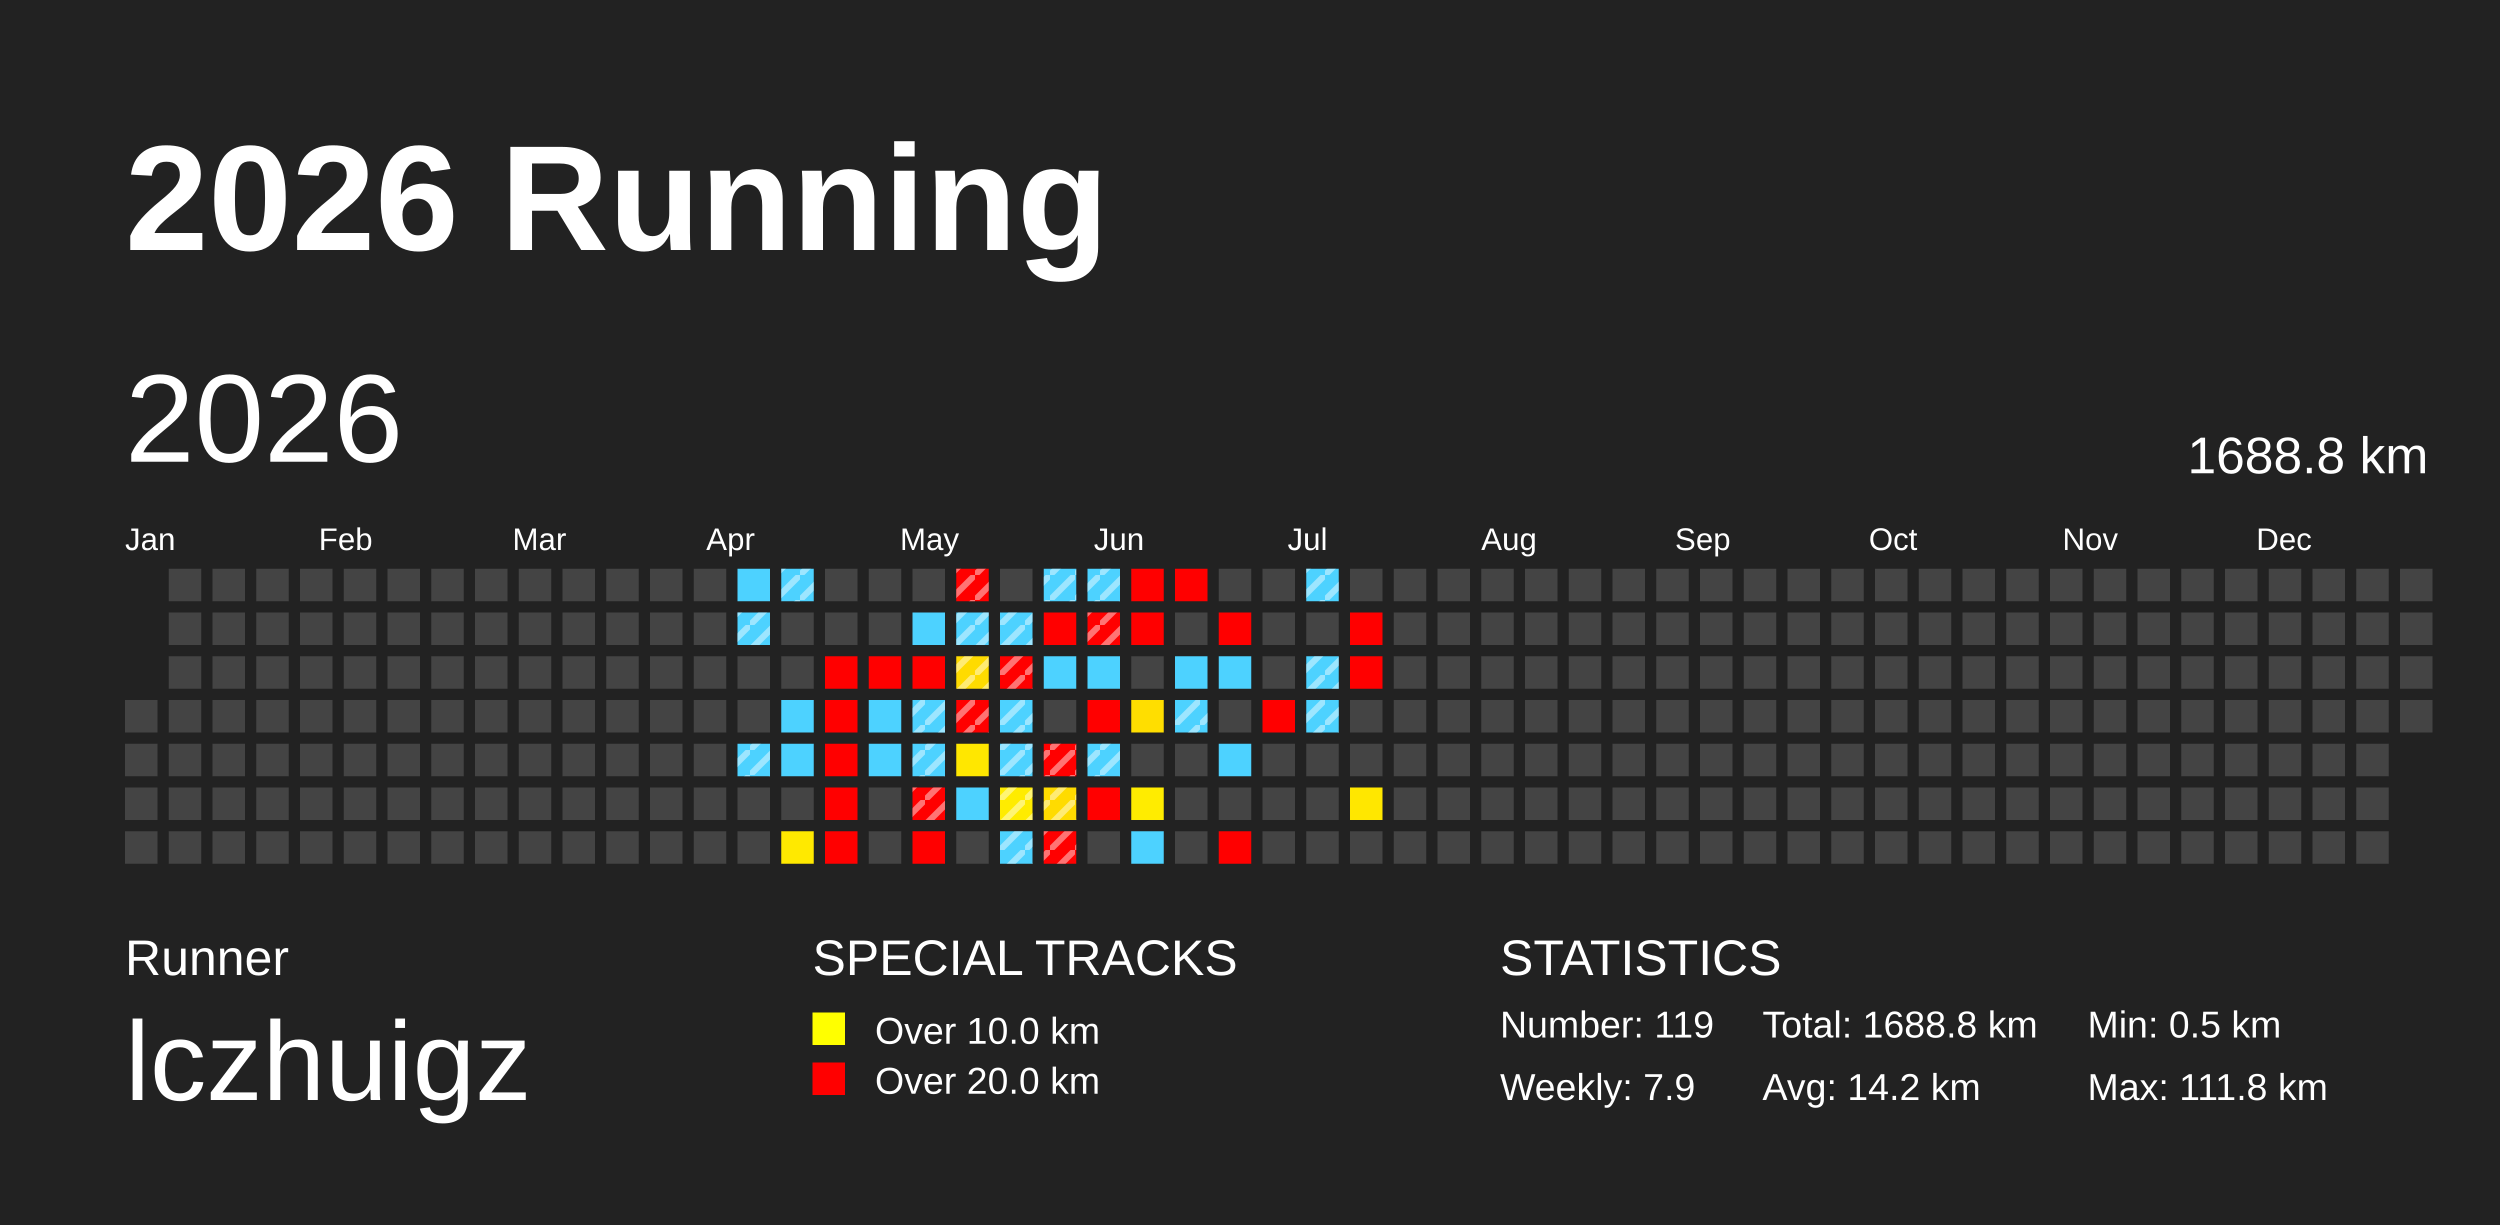
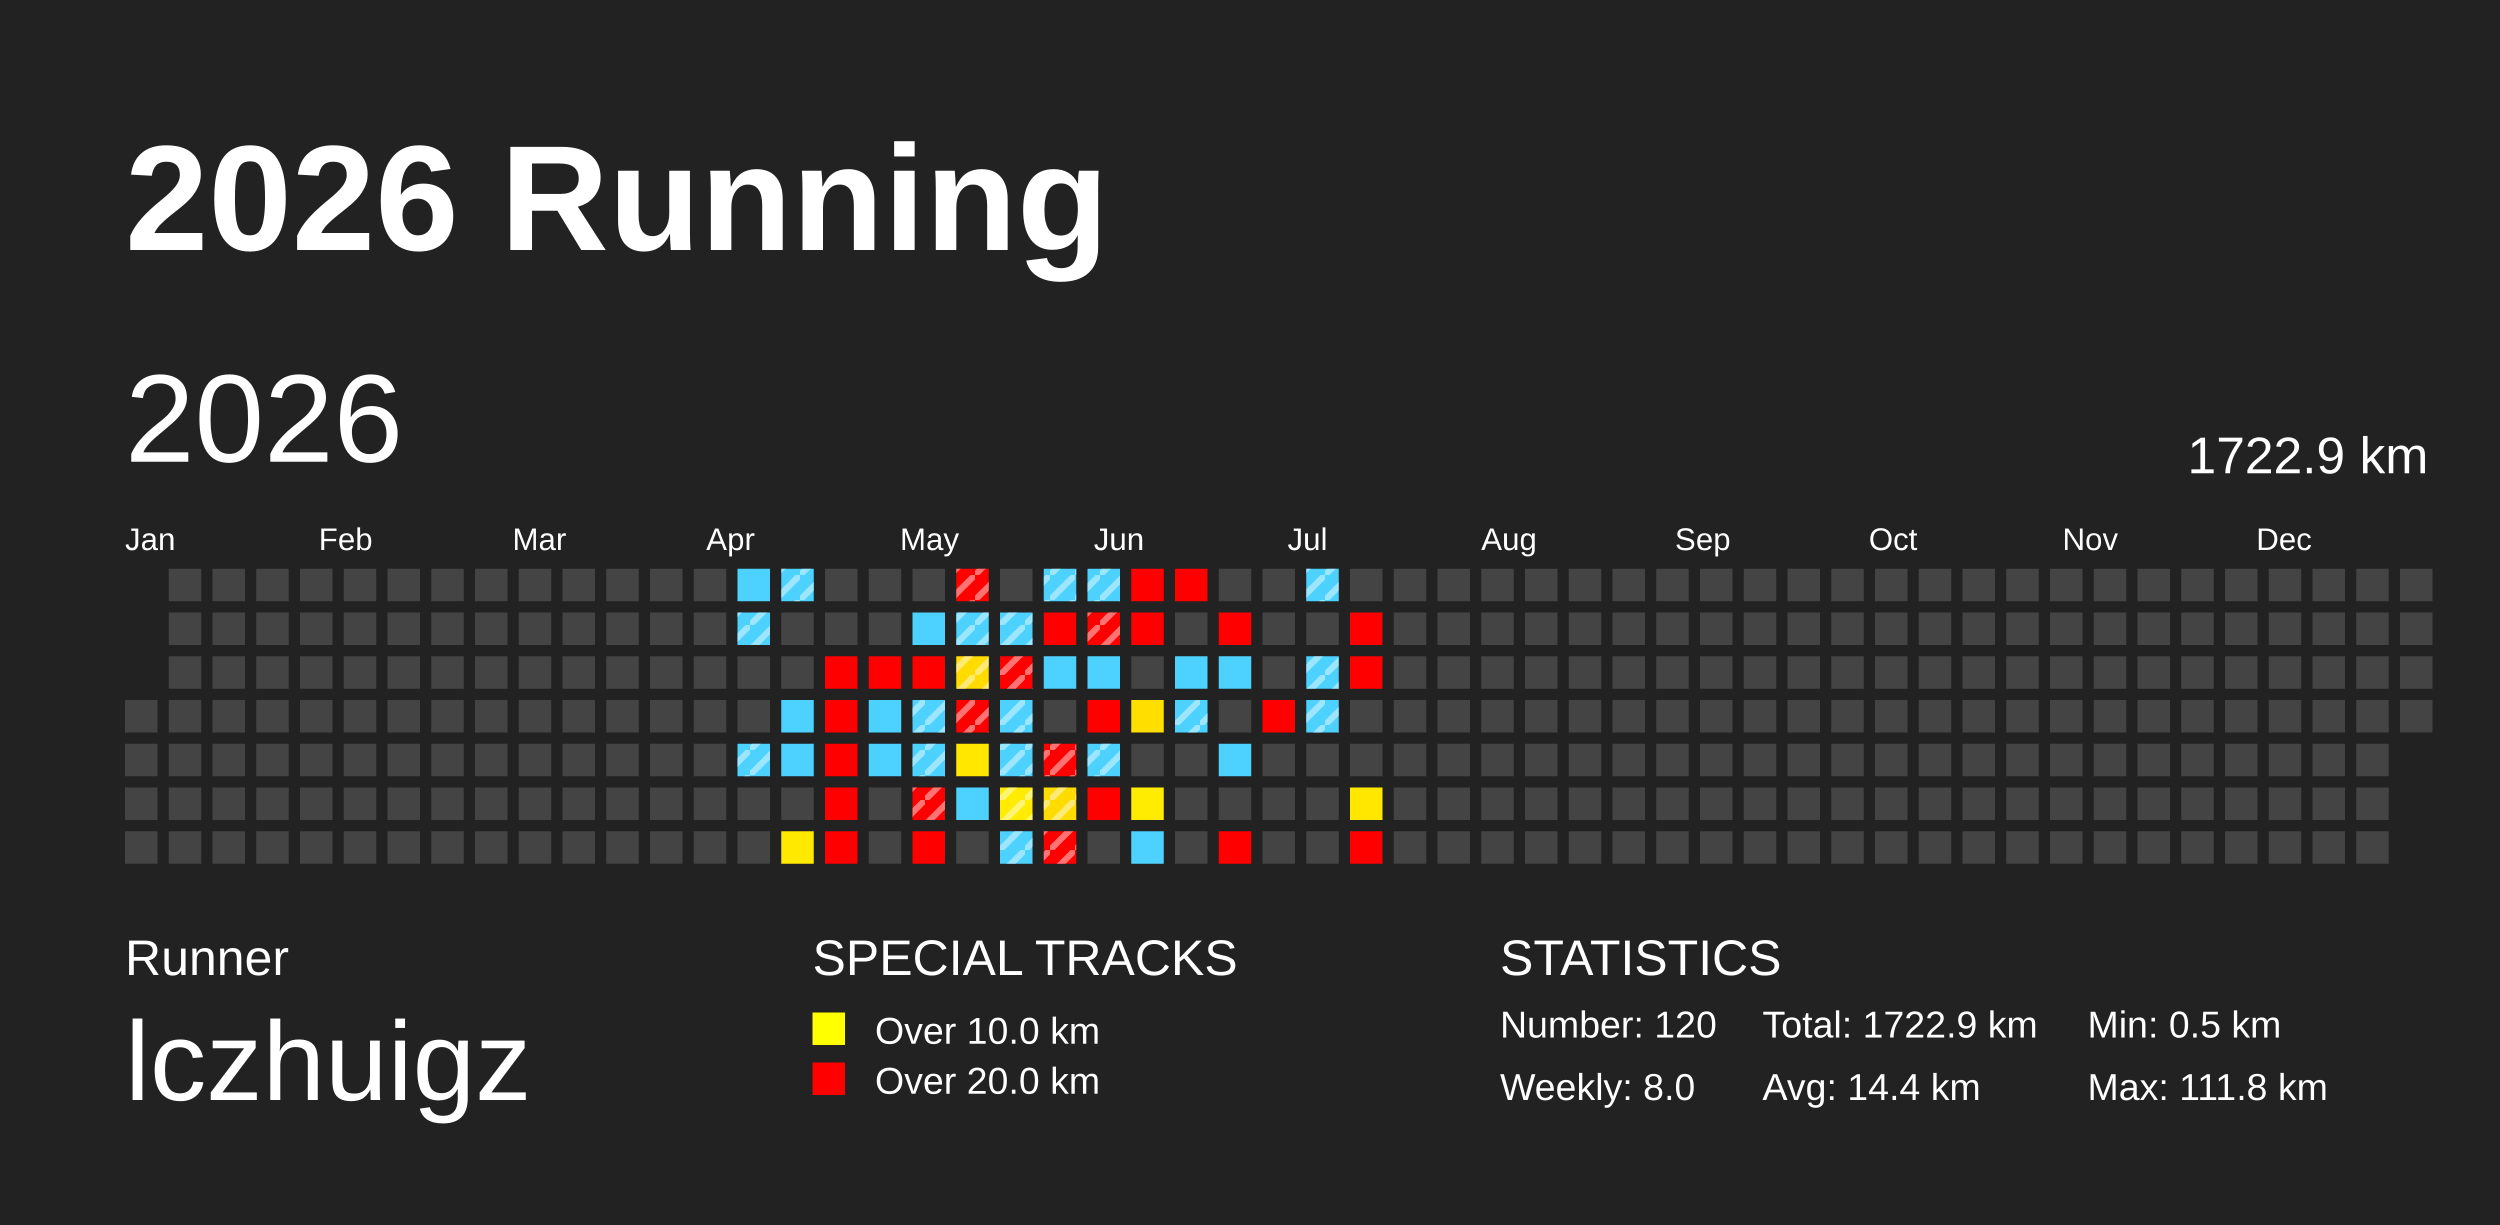
<svg xmlns="http://www.w3.org/2000/svg" baseProfile="full" height="98mm" version="1.1" viewBox="0,0,200,98" width="200mm">
  <defs>
    <pattern height="2" id="indoor-stripe" patternUnits="userSpaceOnUse" width="2">
      <line stroke="white" stroke-opacity="0.45" stroke-width="0.5" x1="0" x2="2" y1="2" y2="0" />
    </pattern>
  </defs>
  <rect fill="#222222" height="98" width="200" x="0" y="0" />
  <text fill="#FFFFFF" style="font-size:12px; font-family:Arial; font-weight:bold;" x="10" y="20">2026 Running</text>
  <text fill="#FFFFFF" style="font-size:4px; font-family:Arial" x="10" y="78">Runner</text>
  <text fill="#FFFFFF" style="font-size:9px; font-family:Arial" x="10" y="88">lczhuigz</text>
  <text fill="#FFFFFF" style="font-size:4px; font-family:Arial" x="65" y="78">SPECIAL TRACKS</text>
  <rect fill="yellow" height="2.6" width="2.6" x="65" y="81" />
  <text fill="#FFFFFF" style="font-size:3px; font-family:Arial" x="70" y="83.5">Over 10.0 km</text>
  <rect fill="red" height="2.6" width="2.6" x="65" y="85" />
  <text fill="#FFFFFF" style="font-size:3px; font-family:Arial" x="70" y="87.5">Over 20.0 km</text>
  <text fill="#FFFFFF" style="font-size:4px; font-family:Arial" x="120" y="78">STATISTICS</text>
-   <text fill="#FFFFFF" style="font-size:3px; font-family:Arial" x="120" y="83">Number: 119</text>
-   <text fill="#FFFFFF" style="font-size:3px; font-family:Arial" x="120" y="88">Weekly: 7.9</text>
-   <text fill="#FFFFFF" style="font-size:3px; font-family:Arial" x="141" y="83">Total: 1688.8 km</text>
-   <text fill="#FFFFFF" style="font-size:3px; font-family:Arial" x="141" y="88">Avg: 14.2 km</text>
+   <text fill="#FFFFFF" style="font-size:3px; font-family:Arial" x="120" y="83">Number: 120</text>
+   <text fill="#FFFFFF" style="font-size:3px; font-family:Arial" x="120" y="88">Weekly: 8.0</text>
+   <text fill="#FFFFFF" style="font-size:3px; font-family:Arial" x="141" y="83">Total: 1722.9 km</text>
+   <text fill="#FFFFFF" style="font-size:3px; font-family:Arial" x="141" y="88">Avg: 14.4 km</text>
  <text fill="#FFFFFF" style="font-size:3px; font-family:Arial" x="167" y="83">Min: 0.5 km</text>
  <text fill="#FFFFFF" style="font-size:3px; font-family:Arial" x="167" y="88">Max: 111.8 km</text>
  <text dominant-baseline="hanging" fill="#FFFFFF" style="font-size:10.0px; font-family:Arial;" x="10" y="30">2026</text>
-   <text dominant-baseline="hanging" fill="#FFFFFF" style="font-size:4.125px; font-family:Arial;" x="175" y="35">1688.8 km</text>
+   <text dominant-baseline="hanging" fill="#FFFFFF" style="font-size:4.125px; font-family:Arial;" x="175" y="35">1722.9 km</text>
  <text fill="#FFFFFF" style="font-size:2.5px; font-family:Arial" x="10.0" y="44">Jan</text>
  <text fill="#FFFFFF" style="font-size:2.5px; font-family:Arial" x="25.5" y="44">Feb</text>
  <text fill="#FFFFFF" style="font-size:2.5px; font-family:Arial" x="41.0" y="44">Mar</text>
  <text fill="#FFFFFF" style="font-size:2.5px; font-family:Arial" x="56.5" y="44">Apr</text>
  <text fill="#FFFFFF" style="font-size:2.5px; font-family:Arial" x="72.0" y="44">May</text>
  <text fill="#FFFFFF" style="font-size:2.5px; font-family:Arial" x="87.5" y="44">Jun</text>
  <text fill="#FFFFFF" style="font-size:2.5px; font-family:Arial" x="103.0" y="44">Jul</text>
  <text fill="#FFFFFF" style="font-size:2.5px; font-family:Arial" x="118.5" y="44">Aug</text>
  <text fill="#FFFFFF" style="font-size:2.5px; font-family:Arial" x="134.0" y="44">Sep</text>
  <text fill="#FFFFFF" style="font-size:2.5px; font-family:Arial" x="149.5" y="44">Oct</text>
  <text fill="#FFFFFF" style="font-size:2.5px; font-family:Arial" x="165.0" y="44">Nov</text>
  <text fill="#FFFFFF" style="font-size:2.5px; font-family:Arial" x="180.5" y="44">Dec</text>
  <rect fill="#444444" height="2.6" width="2.6" x="10.0" y="56.0" />
  <rect fill="#444444" height="2.6" width="2.6" x="10.0" y="59.5" />
  <rect fill="#444444" height="2.6" width="2.6" x="10.0" y="63.0" />
  <rect fill="#444444" height="2.6" width="2.6" x="10.0" y="66.5" />
  <rect fill="#444444" height="2.6" width="2.6" x="13.5" y="45.5" />
  <rect fill="#444444" height="2.6" width="2.6" x="13.5" y="49.0" />
  <rect fill="#444444" height="2.6" width="2.6" x="13.5" y="52.5" />
  <rect fill="#444444" height="2.6" width="2.6" x="13.5" y="56.0" />
  <rect fill="#444444" height="2.6" width="2.6" x="13.5" y="59.5" />
  <rect fill="#444444" height="2.6" width="2.6" x="13.5" y="63.0" />
  <rect fill="#444444" height="2.6" width="2.6" x="13.5" y="66.5" />
  <rect fill="#444444" height="2.6" width="2.6" x="17.0" y="45.5" />
  <rect fill="#444444" height="2.6" width="2.6" x="17.0" y="49.0" />
  <rect fill="#444444" height="2.6" width="2.6" x="17.0" y="52.5" />
  <rect fill="#444444" height="2.6" width="2.6" x="17.0" y="56.0" />
  <rect fill="#444444" height="2.6" width="2.6" x="17.0" y="59.5" />
  <rect fill="#444444" height="2.6" width="2.6" x="17.0" y="63.0" />
  <rect fill="#444444" height="2.6" width="2.6" x="17.0" y="66.5" />
  <rect fill="#444444" height="2.6" width="2.6" x="20.5" y="45.5" />
  <rect fill="#444444" height="2.6" width="2.6" x="20.5" y="49.0" />
  <rect fill="#444444" height="2.6" width="2.6" x="20.5" y="52.5" />
  <rect fill="#444444" height="2.6" width="2.6" x="20.5" y="56.0" />
  <rect fill="#444444" height="2.6" width="2.6" x="20.5" y="59.5" />
  <rect fill="#444444" height="2.6" width="2.6" x="20.5" y="63.0" />
  <rect fill="#444444" height="2.6" width="2.6" x="20.5" y="66.5" />
  <rect fill="#444444" height="2.6" width="2.6" x="24.0" y="45.5" />
  <rect fill="#444444" height="2.6" width="2.6" x="24.0" y="49.0" />
  <rect fill="#444444" height="2.6" width="2.6" x="24.0" y="52.5" />
  <rect fill="#444444" height="2.6" width="2.6" x="24.0" y="56.0" />
  <rect fill="#444444" height="2.6" width="2.6" x="24.0" y="59.5" />
  <rect fill="#444444" height="2.6" width="2.6" x="24.0" y="63.0" />
  <rect fill="#444444" height="2.6" width="2.6" x="24.0" y="66.5" />
  <rect fill="#444444" height="2.6" width="2.6" x="27.5" y="45.5" />
  <rect fill="#444444" height="2.6" width="2.6" x="27.5" y="49.0" />
  <rect fill="#444444" height="2.6" width="2.6" x="27.5" y="52.5" />
  <rect fill="#444444" height="2.6" width="2.6" x="27.5" y="56.0" />
  <rect fill="#444444" height="2.6" width="2.6" x="27.5" y="59.5" />
  <rect fill="#444444" height="2.6" width="2.6" x="27.5" y="63.0" />
  <rect fill="#444444" height="2.6" width="2.6" x="27.5" y="66.5" />
  <rect fill="#444444" height="2.6" width="2.6" x="31.0" y="45.5" />
  <rect fill="#444444" height="2.6" width="2.6" x="31.0" y="49.0" />
  <rect fill="#444444" height="2.6" width="2.6" x="31.0" y="52.5" />
  <rect fill="#444444" height="2.6" width="2.6" x="31.0" y="56.0" />
  <rect fill="#444444" height="2.6" width="2.6" x="31.0" y="59.5" />
  <rect fill="#444444" height="2.6" width="2.6" x="31.0" y="63.0" />
  <rect fill="#444444" height="2.6" width="2.6" x="31.0" y="66.5" />
  <rect fill="#444444" height="2.6" width="2.6" x="34.5" y="45.5" />
  <rect fill="#444444" height="2.6" width="2.6" x="34.5" y="49.0" />
  <rect fill="#444444" height="2.6" width="2.6" x="34.5" y="52.5" />
  <rect fill="#444444" height="2.6" width="2.6" x="34.5" y="56.0" />
  <rect fill="#444444" height="2.6" width="2.6" x="34.5" y="59.5" />
  <rect fill="#444444" height="2.6" width="2.6" x="34.5" y="63.0" />
  <rect fill="#444444" height="2.6" width="2.6" x="34.5" y="66.5" />
  <rect fill="#444444" height="2.6" width="2.6" x="38.0" y="45.5" />
  <rect fill="#444444" height="2.6" width="2.6" x="38.0" y="49.0" />
  <rect fill="#444444" height="2.6" width="2.6" x="38.0" y="52.5" />
  <rect fill="#444444" height="2.6" width="2.6" x="38.0" y="56.0" />
  <rect fill="#444444" height="2.6" width="2.6" x="38.0" y="59.5" />
  <rect fill="#444444" height="2.6" width="2.6" x="38.0" y="63.0" />
  <rect fill="#444444" height="2.6" width="2.6" x="38.0" y="66.5" />
  <rect fill="#444444" height="2.6" width="2.6" x="41.5" y="45.5" />
  <rect fill="#444444" height="2.6" width="2.6" x="41.5" y="49.0" />
  <rect fill="#444444" height="2.6" width="2.6" x="41.5" y="52.5" />
  <rect fill="#444444" height="2.6" width="2.6" x="41.5" y="56.0" />
  <rect fill="#444444" height="2.6" width="2.6" x="41.5" y="59.5" />
  <rect fill="#444444" height="2.6" width="2.6" x="41.5" y="63.0" />
  <rect fill="#444444" height="2.6" width="2.6" x="41.5" y="66.5" />
  <rect fill="#444444" height="2.6" width="2.6" x="45.0" y="45.5" />
  <rect fill="#444444" height="2.6" width="2.6" x="45.0" y="49.0" />
  <rect fill="#444444" height="2.6" width="2.6" x="45.0" y="52.5" />
  <rect fill="#444444" height="2.6" width="2.6" x="45.0" y="56.0" />
  <rect fill="#444444" height="2.6" width="2.6" x="45.0" y="59.5" />
  <rect fill="#444444" height="2.6" width="2.6" x="45.0" y="63.0" />
  <rect fill="#444444" height="2.6" width="2.6" x="45.0" y="66.5" />
  <rect fill="#444444" height="2.6" width="2.6" x="48.5" y="45.5" />
  <rect fill="#444444" height="2.6" width="2.6" x="48.5" y="49.0" />
  <rect fill="#444444" height="2.6" width="2.6" x="48.5" y="52.5" />
  <rect fill="#444444" height="2.6" width="2.6" x="48.5" y="56.0" />
  <rect fill="#444444" height="2.6" width="2.6" x="48.5" y="59.5" />
  <rect fill="#444444" height="2.6" width="2.6" x="48.5" y="63.0" />
  <rect fill="#444444" height="2.6" width="2.6" x="48.5" y="66.5" />
  <rect fill="#444444" height="2.6" width="2.6" x="52.0" y="45.5" />
  <rect fill="#444444" height="2.6" width="2.6" x="52.0" y="49.0" />
  <rect fill="#444444" height="2.6" width="2.6" x="52.0" y="52.5" />
  <rect fill="#444444" height="2.6" width="2.6" x="52.0" y="56.0" />
  <rect fill="#444444" height="2.6" width="2.6" x="52.0" y="59.5" />
  <rect fill="#444444" height="2.6" width="2.6" x="52.0" y="63.0" />
  <rect fill="#444444" height="2.6" width="2.6" x="52.0" y="66.5" />
  <rect fill="#444444" height="2.6" width="2.6" x="55.5" y="45.5" />
  <rect fill="#444444" height="2.6" width="2.6" x="55.5" y="49.0" />
  <rect fill="#444444" height="2.6" width="2.6" x="55.5" y="52.5" />
  <rect fill="#444444" height="2.6" width="2.6" x="55.5" y="56.0" />
  <rect fill="#444444" height="2.6" width="2.6" x="55.5" y="59.5" />
  <rect fill="#444444" height="2.6" width="2.6" x="55.5" y="63.0" />
  <rect fill="#444444" height="2.6" width="2.6" x="55.5" y="66.5" />
  <rect fill="#4dd2ff" height="2.6" width="2.6" x="59.0" y="45.5" />
  <rect fill="#4dd2ff" height="2.6" width="2.6" x="59.0" y="49.0" />
  <rect fill="url(#indoor-stripe)" height="2.6" style="pointer-events: none;" width="2.6" x="59.0" y="49.0" />
  <rect fill="#444444" height="2.6" width="2.6" x="59.0" y="52.5" />
  <rect fill="#444444" height="2.6" width="2.6" x="59.0" y="56.0" />
  <rect fill="#4dd2ff" height="2.6" width="2.6" x="59.0" y="59.5" />
  <rect fill="url(#indoor-stripe)" height="2.6" style="pointer-events: none;" width="2.6" x="59.0" y="59.5" />
  <rect fill="#444444" height="2.6" width="2.6" x="59.0" y="63.0" />
  <rect fill="#444444" height="2.6" width="2.6" x="59.0" y="66.5" />
  <rect fill="#4dd2ff" height="2.6" width="2.6" x="62.5" y="45.5" />
  <rect fill="url(#indoor-stripe)" height="2.6" style="pointer-events: none;" width="2.6" x="62.5" y="45.5" />
  <rect fill="#444444" height="2.6" width="2.6" x="62.5" y="49.0" />
  <rect fill="#444444" height="2.6" width="2.6" x="62.5" y="52.5" />
  <rect fill="#4dd2ff" height="2.6" width="2.6" x="62.5" y="56.0" />
  <rect fill="#4dd2ff" height="2.6" width="2.6" x="62.5" y="59.5" />
  <rect fill="#444444" height="2.6" width="2.6" x="62.5" y="63.0" />
  <rect fill="#ffe900" height="2.6" width="2.6" x="62.5" y="66.5" />
  <rect fill="#444444" height="2.6" width="2.6" x="66.0" y="45.5" />
  <rect fill="#444444" height="2.6" width="2.6" x="66.0" y="49.0" />
  <rect fill="red" height="2.6" width="2.6" x="66.0" y="52.5" />
  <rect fill="red" height="2.6" width="2.6" x="66.0" y="56.0" />
  <rect fill="red" height="2.6" width="2.6" x="66.0" y="59.5" />
  <rect fill="red" height="2.6" width="2.6" x="66.0" y="63.0" />
  <rect fill="red" height="2.6" width="2.6" x="66.0" y="66.5" />
  <rect fill="#444444" height="2.6" width="2.6" x="69.5" y="45.5" />
  <rect fill="#444444" height="2.6" width="2.6" x="69.5" y="49.0" />
  <rect fill="red" height="2.6" width="2.6" x="69.5" y="52.5" />
  <rect fill="#4dd2ff" height="2.6" width="2.6" x="69.5" y="56.0" />
  <rect fill="#4dd2ff" height="2.6" width="2.6" x="69.5" y="59.5" />
  <rect fill="#444444" height="2.6" width="2.6" x="69.5" y="63.0" />
  <rect fill="#444444" height="2.6" width="2.6" x="69.5" y="66.5" />
  <rect fill="#444444" height="2.6" width="2.6" x="73.0" y="45.5" />
  <rect fill="#4dd2ff" height="2.6" width="2.6" x="73.0" y="49.0" />
  <rect fill="red" height="2.6" width="2.6" x="73.0" y="52.5" />
  <rect fill="#4dd2ff" height="2.6" width="2.6" x="73.0" y="56.0" />
  <rect fill="url(#indoor-stripe)" height="2.6" style="pointer-events: none;" width="2.6" x="73.0" y="56.0" />
  <rect fill="#4dd2ff" height="2.6" width="2.6" x="73.0" y="59.5" />
  <rect fill="url(#indoor-stripe)" height="2.6" style="pointer-events: none;" width="2.6" x="73.0" y="59.5" />
  <rect fill="red" height="2.6" width="2.6" x="73.0" y="63.0" />
  <rect fill="url(#indoor-stripe)" height="2.6" style="pointer-events: none;" width="2.6" x="73.0" y="63.0" />
  <rect fill="red" height="2.6" width="2.6" x="73.0" y="66.5" />
  <rect fill="red" height="2.6" width="2.6" x="76.5" y="45.5" />
  <rect fill="url(#indoor-stripe)" height="2.6" style="pointer-events: none;" width="2.6" x="76.5" y="45.5" />
  <rect fill="#4dd2ff" height="2.6" width="2.6" x="76.5" y="49.0" />
  <rect fill="url(#indoor-stripe)" height="2.6" style="pointer-events: none;" width="2.6" x="76.5" y="49.0" />
  <rect fill="#ffdb00" height="2.6" width="2.6" x="76.5" y="52.5" />
  <rect fill="url(#indoor-stripe)" height="2.6" style="pointer-events: none;" width="2.6" x="76.5" y="52.5" />
  <rect fill="red" height="2.6" width="2.6" x="76.5" y="56.0" />
  <rect fill="url(#indoor-stripe)" height="2.6" style="pointer-events: none;" width="2.6" x="76.5" y="56.0" />
  <rect fill="#ffe700" height="2.6" width="2.6" x="76.5" y="59.5" />
  <rect fill="#4dd2ff" height="2.6" width="2.6" x="76.5" y="63.0" />
  <rect fill="#444444" height="2.6" width="2.6" x="76.5" y="66.5" />
  <rect fill="#444444" height="2.6" width="2.6" x="80.0" y="45.5" />
  <rect fill="#4dd2ff" height="2.6" width="2.6" x="80.0" y="49.0" />
  <rect fill="url(#indoor-stripe)" height="2.6" style="pointer-events: none;" width="2.6" x="80.0" y="49.0" />
  <rect fill="red" height="2.6" width="2.6" x="80.0" y="52.5" />
  <rect fill="url(#indoor-stripe)" height="2.6" style="pointer-events: none;" width="2.6" x="80.0" y="52.5" />
  <rect fill="#4dd2ff" height="2.6" width="2.6" x="80.0" y="56.0" />
  <rect fill="url(#indoor-stripe)" height="2.6" style="pointer-events: none;" width="2.6" x="80.0" y="56.0" />
  <rect fill="#4dd2ff" height="2.6" width="2.6" x="80.0" y="59.5" />
  <rect fill="url(#indoor-stripe)" height="2.6" style="pointer-events: none;" width="2.6" x="80.0" y="59.5" />
  <rect fill="#ffec00" height="2.6" width="2.6" x="80.0" y="63.0" />
  <rect fill="url(#indoor-stripe)" height="2.6" style="pointer-events: none;" width="2.6" x="80.0" y="63.0" />
  <rect fill="#4dd2ff" height="2.6" width="2.6" x="80.0" y="66.5" />
  <rect fill="url(#indoor-stripe)" height="2.6" style="pointer-events: none;" width="2.6" x="80.0" y="66.5" />
  <rect fill="#4dd2ff" height="2.6" width="2.6" x="83.5" y="45.5" />
  <rect fill="url(#indoor-stripe)" height="2.6" style="pointer-events: none;" width="2.6" x="83.5" y="45.5" />
  <rect fill="red" height="2.6" width="2.6" x="83.5" y="49.0" />
  <rect fill="#4dd2ff" height="2.6" width="2.6" x="83.5" y="52.5" />
  <rect fill="#444444" height="2.6" width="2.6" x="83.5" y="56.0" />
  <rect fill="red" height="2.6" width="2.6" x="83.5" y="59.5" />
  <rect fill="url(#indoor-stripe)" height="2.6" style="pointer-events: none;" width="2.6" x="83.5" y="59.5" />
  <rect fill="#ffdb00" height="2.6" width="2.6" x="83.5" y="63.0" />
  <rect fill="url(#indoor-stripe)" height="2.6" style="pointer-events: none;" width="2.6" x="83.5" y="63.0" />
  <rect fill="red" height="2.6" width="2.6" x="83.5" y="66.5" />
  <rect fill="url(#indoor-stripe)" height="2.6" style="pointer-events: none;" width="2.6" x="83.5" y="66.5" />
  <rect fill="#4dd2ff" height="2.6" width="2.6" x="87.0" y="45.5" />
  <rect fill="url(#indoor-stripe)" height="2.6" style="pointer-events: none;" width="2.6" x="87.0" y="45.5" />
  <rect fill="red" height="2.6" width="2.6" x="87.0" y="49.0" />
  <rect fill="url(#indoor-stripe)" height="2.6" style="pointer-events: none;" width="2.6" x="87.0" y="49.0" />
  <rect fill="#4dd2ff" height="2.6" width="2.6" x="87.0" y="52.5" />
  <rect fill="red" height="2.6" width="2.6" x="87.0" y="56.0" />
  <rect fill="#4dd2ff" height="2.6" width="2.6" x="87.0" y="59.5" />
  <rect fill="url(#indoor-stripe)" height="2.6" style="pointer-events: none;" width="2.6" x="87.0" y="59.5" />
  <rect fill="red" height="2.6" width="2.6" x="87.0" y="63.0" />
  <rect fill="#444444" height="2.6" width="2.6" x="87.0" y="66.5" />
  <rect fill="red" height="2.6" width="2.6" x="90.5" y="45.5" />
  <rect fill="red" height="2.6" width="2.6" x="90.5" y="49.0" />
  <rect fill="#444444" height="2.6" width="2.6" x="90.5" y="52.5" />
  <rect fill="#ffde00" height="2.6" width="2.6" x="90.5" y="56.0" />
  <rect fill="#444444" height="2.6" width="2.6" x="90.5" y="59.5" />
  <rect fill="#ffec00" height="2.6" width="2.6" x="90.5" y="63.0" />
  <rect fill="#4dd2ff" height="2.6" width="2.6" x="90.5" y="66.5" />
  <rect fill="red" height="2.6" width="2.6" x="94.0" y="45.5" />
  <rect fill="#444444" height="2.6" width="2.6" x="94.0" y="49.0" />
  <rect fill="#4dd2ff" height="2.6" width="2.6" x="94.0" y="52.5" />
  <rect fill="#4dd2ff" height="2.6" width="2.6" x="94.0" y="56.0" />
  <rect fill="url(#indoor-stripe)" height="2.6" style="pointer-events: none;" width="2.6" x="94.0" y="56.0" />
  <rect fill="#444444" height="2.6" width="2.6" x="94.0" y="59.5" />
  <rect fill="#444444" height="2.6" width="2.6" x="94.0" y="63.0" />
  <rect fill="#444444" height="2.6" width="2.6" x="94.0" y="66.5" />
  <rect fill="#444444" height="2.6" width="2.6" x="97.5" y="45.5" />
  <rect fill="red" height="2.6" width="2.6" x="97.5" y="49.0" />
  <rect fill="#4dd2ff" height="2.6" width="2.6" x="97.5" y="52.5" />
  <rect fill="#444444" height="2.6" width="2.6" x="97.5" y="56.0" />
  <rect fill="#4dd2ff" height="2.6" width="2.6" x="97.5" y="59.5" />
  <rect fill="#444444" height="2.6" width="2.6" x="97.5" y="63.0" />
  <rect fill="red" height="2.6" width="2.6" x="97.5" y="66.5" />
  <rect fill="#444444" height="2.6" width="2.6" x="101.0" y="45.5" />
  <rect fill="#444444" height="2.6" width="2.6" x="101.0" y="49.0" />
  <rect fill="#444444" height="2.6" width="2.6" x="101.0" y="52.5" />
  <rect fill="red" height="2.6" width="2.6" x="101.0" y="56.0" />
  <rect fill="#444444" height="2.6" width="2.6" x="101.0" y="59.5" />
  <rect fill="#444444" height="2.6" width="2.6" x="101.0" y="63.0" />
  <rect fill="#444444" height="2.6" width="2.6" x="101.0" y="66.5" />
  <rect fill="#4dd2ff" height="2.6" width="2.6" x="104.5" y="45.5" />
  <rect fill="url(#indoor-stripe)" height="2.6" style="pointer-events: none;" width="2.6" x="104.5" y="45.5" />
  <rect fill="#444444" height="2.6" width="2.6" x="104.5" y="49.0" />
  <rect fill="#4dd2ff" height="2.6" width="2.6" x="104.5" y="52.5" />
  <rect fill="url(#indoor-stripe)" height="2.6" style="pointer-events: none;" width="2.6" x="104.5" y="52.5" />
  <rect fill="#4dd2ff" height="2.6" width="2.6" x="104.5" y="56.0" />
  <rect fill="url(#indoor-stripe)" height="2.6" style="pointer-events: none;" width="2.6" x="104.5" y="56.0" />
  <rect fill="#444444" height="2.6" width="2.6" x="104.5" y="59.5" />
  <rect fill="#444444" height="2.6" width="2.6" x="104.5" y="63.0" />
  <rect fill="#444444" height="2.6" width="2.6" x="104.5" y="66.5" />
  <rect fill="#444444" height="2.6" width="2.6" x="108.0" y="45.5" />
  <rect fill="red" height="2.6" width="2.6" x="108.0" y="49.0" />
  <rect fill="red" height="2.6" width="2.6" x="108.0" y="52.5" />
  <rect fill="#444444" height="2.6" width="2.6" x="108.0" y="56.0" />
  <rect fill="#444444" height="2.6" width="2.6" x="108.0" y="59.5" />
  <rect fill="#ffe700" height="2.6" width="2.6" x="108.0" y="63.0" />
-   <rect fill="#444444" height="2.6" width="2.6" x="108.0" y="66.5" />
+   <rect fill="red" height="2.6" width="2.6" x="108.0" y="66.5" />
  <rect fill="#444444" height="2.6" width="2.6" x="111.5" y="45.5" />
  <rect fill="#444444" height="2.6" width="2.6" x="111.5" y="49.0" />
  <rect fill="#444444" height="2.6" width="2.6" x="111.5" y="52.5" />
  <rect fill="#444444" height="2.6" width="2.6" x="111.5" y="56.0" />
  <rect fill="#444444" height="2.6" width="2.6" x="111.5" y="59.5" />
  <rect fill="#444444" height="2.6" width="2.6" x="111.5" y="63.0" />
  <rect fill="#444444" height="2.6" width="2.6" x="111.5" y="66.5" />
  <rect fill="#444444" height="2.6" width="2.6" x="115.0" y="45.5" />
  <rect fill="#444444" height="2.6" width="2.6" x="115.0" y="49.0" />
  <rect fill="#444444" height="2.6" width="2.6" x="115.0" y="52.5" />
  <rect fill="#444444" height="2.6" width="2.6" x="115.0" y="56.0" />
  <rect fill="#444444" height="2.6" width="2.6" x="115.0" y="59.5" />
  <rect fill="#444444" height="2.6" width="2.6" x="115.0" y="63.0" />
  <rect fill="#444444" height="2.6" width="2.6" x="115.0" y="66.5" />
  <rect fill="#444444" height="2.6" width="2.6" x="118.5" y="45.5" />
  <rect fill="#444444" height="2.6" width="2.6" x="118.5" y="49.0" />
  <rect fill="#444444" height="2.6" width="2.6" x="118.5" y="52.5" />
  <rect fill="#444444" height="2.6" width="2.6" x="118.5" y="56.0" />
  <rect fill="#444444" height="2.6" width="2.6" x="118.5" y="59.5" />
  <rect fill="#444444" height="2.6" width="2.6" x="118.5" y="63.0" />
  <rect fill="#444444" height="2.6" width="2.6" x="118.5" y="66.5" />
  <rect fill="#444444" height="2.6" width="2.6" x="122.0" y="45.5" />
  <rect fill="#444444" height="2.6" width="2.6" x="122.0" y="49.0" />
  <rect fill="#444444" height="2.6" width="2.6" x="122.0" y="52.5" />
  <rect fill="#444444" height="2.6" width="2.6" x="122.0" y="56.0" />
  <rect fill="#444444" height="2.6" width="2.6" x="122.0" y="59.5" />
  <rect fill="#444444" height="2.6" width="2.6" x="122.0" y="63.0" />
  <rect fill="#444444" height="2.6" width="2.6" x="122.0" y="66.5" />
  <rect fill="#444444" height="2.6" width="2.6" x="125.5" y="45.5" />
  <rect fill="#444444" height="2.6" width="2.6" x="125.5" y="49.0" />
  <rect fill="#444444" height="2.6" width="2.6" x="125.5" y="52.5" />
  <rect fill="#444444" height="2.6" width="2.6" x="125.5" y="56.0" />
  <rect fill="#444444" height="2.6" width="2.6" x="125.5" y="59.5" />
  <rect fill="#444444" height="2.6" width="2.6" x="125.5" y="63.0" />
  <rect fill="#444444" height="2.6" width="2.6" x="125.5" y="66.5" />
  <rect fill="#444444" height="2.6" width="2.6" x="129.0" y="45.5" />
  <rect fill="#444444" height="2.6" width="2.6" x="129.0" y="49.0" />
  <rect fill="#444444" height="2.6" width="2.6" x="129.0" y="52.5" />
  <rect fill="#444444" height="2.6" width="2.6" x="129.0" y="56.0" />
  <rect fill="#444444" height="2.6" width="2.6" x="129.0" y="59.5" />
  <rect fill="#444444" height="2.6" width="2.6" x="129.0" y="63.0" />
  <rect fill="#444444" height="2.6" width="2.6" x="129.0" y="66.5" />
  <rect fill="#444444" height="2.6" width="2.6" x="132.5" y="45.5" />
  <rect fill="#444444" height="2.6" width="2.6" x="132.5" y="49.0" />
  <rect fill="#444444" height="2.6" width="2.6" x="132.5" y="52.5" />
  <rect fill="#444444" height="2.6" width="2.6" x="132.5" y="56.0" />
  <rect fill="#444444" height="2.6" width="2.6" x="132.5" y="59.5" />
  <rect fill="#444444" height="2.6" width="2.6" x="132.5" y="63.0" />
  <rect fill="#444444" height="2.6" width="2.6" x="132.5" y="66.5" />
  <rect fill="#444444" height="2.6" width="2.6" x="136.0" y="45.5" />
  <rect fill="#444444" height="2.6" width="2.6" x="136.0" y="49.0" />
  <rect fill="#444444" height="2.6" width="2.6" x="136.0" y="52.5" />
  <rect fill="#444444" height="2.6" width="2.6" x="136.0" y="56.0" />
  <rect fill="#444444" height="2.6" width="2.6" x="136.0" y="59.5" />
  <rect fill="#444444" height="2.6" width="2.6" x="136.0" y="63.0" />
  <rect fill="#444444" height="2.6" width="2.6" x="136.0" y="66.5" />
  <rect fill="#444444" height="2.6" width="2.6" x="139.5" y="45.5" />
  <rect fill="#444444" height="2.6" width="2.6" x="139.5" y="49.0" />
  <rect fill="#444444" height="2.6" width="2.6" x="139.5" y="52.5" />
  <rect fill="#444444" height="2.6" width="2.6" x="139.5" y="56.0" />
  <rect fill="#444444" height="2.6" width="2.6" x="139.5" y="59.5" />
  <rect fill="#444444" height="2.6" width="2.6" x="139.5" y="63.0" />
  <rect fill="#444444" height="2.6" width="2.6" x="139.5" y="66.5" />
  <rect fill="#444444" height="2.6" width="2.6" x="143.0" y="45.5" />
  <rect fill="#444444" height="2.6" width="2.6" x="143.0" y="49.0" />
  <rect fill="#444444" height="2.6" width="2.6" x="143.0" y="52.5" />
  <rect fill="#444444" height="2.6" width="2.6" x="143.0" y="56.0" />
  <rect fill="#444444" height="2.6" width="2.6" x="143.0" y="59.5" />
  <rect fill="#444444" height="2.6" width="2.6" x="143.0" y="63.0" />
  <rect fill="#444444" height="2.6" width="2.6" x="143.0" y="66.5" />
  <rect fill="#444444" height="2.6" width="2.6" x="146.5" y="45.5" />
  <rect fill="#444444" height="2.6" width="2.6" x="146.5" y="49.0" />
  <rect fill="#444444" height="2.6" width="2.6" x="146.5" y="52.5" />
  <rect fill="#444444" height="2.6" width="2.6" x="146.5" y="56.0" />
  <rect fill="#444444" height="2.6" width="2.6" x="146.5" y="59.5" />
  <rect fill="#444444" height="2.6" width="2.6" x="146.5" y="63.0" />
  <rect fill="#444444" height="2.6" width="2.6" x="146.5" y="66.5" />
  <rect fill="#444444" height="2.6" width="2.6" x="150.0" y="45.5" />
  <rect fill="#444444" height="2.6" width="2.6" x="150.0" y="49.0" />
  <rect fill="#444444" height="2.6" width="2.6" x="150.0" y="52.5" />
  <rect fill="#444444" height="2.6" width="2.6" x="150.0" y="56.0" />
  <rect fill="#444444" height="2.6" width="2.6" x="150.0" y="59.5" />
  <rect fill="#444444" height="2.6" width="2.6" x="150.0" y="63.0" />
  <rect fill="#444444" height="2.6" width="2.6" x="150.0" y="66.5" />
  <rect fill="#444444" height="2.6" width="2.6" x="153.5" y="45.5" />
  <rect fill="#444444" height="2.6" width="2.6" x="153.5" y="49.0" />
  <rect fill="#444444" height="2.6" width="2.6" x="153.5" y="52.5" />
  <rect fill="#444444" height="2.6" width="2.6" x="153.5" y="56.0" />
  <rect fill="#444444" height="2.6" width="2.6" x="153.5" y="59.5" />
  <rect fill="#444444" height="2.6" width="2.6" x="153.5" y="63.0" />
  <rect fill="#444444" height="2.6" width="2.6" x="153.5" y="66.5" />
  <rect fill="#444444" height="2.6" width="2.6" x="157.0" y="45.5" />
  <rect fill="#444444" height="2.6" width="2.6" x="157.0" y="49.0" />
  <rect fill="#444444" height="2.6" width="2.6" x="157.0" y="52.5" />
  <rect fill="#444444" height="2.6" width="2.6" x="157.0" y="56.0" />
  <rect fill="#444444" height="2.6" width="2.6" x="157.0" y="59.5" />
  <rect fill="#444444" height="2.6" width="2.6" x="157.0" y="63.0" />
  <rect fill="#444444" height="2.6" width="2.6" x="157.0" y="66.5" />
  <rect fill="#444444" height="2.6" width="2.6" x="160.5" y="45.5" />
  <rect fill="#444444" height="2.6" width="2.6" x="160.5" y="49.0" />
  <rect fill="#444444" height="2.6" width="2.6" x="160.5" y="52.5" />
  <rect fill="#444444" height="2.6" width="2.6" x="160.5" y="56.0" />
  <rect fill="#444444" height="2.6" width="2.6" x="160.5" y="59.5" />
  <rect fill="#444444" height="2.6" width="2.6" x="160.5" y="63.0" />
  <rect fill="#444444" height="2.6" width="2.6" x="160.5" y="66.5" />
  <rect fill="#444444" height="2.6" width="2.6" x="164.0" y="45.5" />
  <rect fill="#444444" height="2.6" width="2.6" x="164.0" y="49.0" />
  <rect fill="#444444" height="2.6" width="2.6" x="164.0" y="52.5" />
  <rect fill="#444444" height="2.6" width="2.6" x="164.0" y="56.0" />
  <rect fill="#444444" height="2.6" width="2.6" x="164.0" y="59.5" />
  <rect fill="#444444" height="2.6" width="2.6" x="164.0" y="63.0" />
  <rect fill="#444444" height="2.6" width="2.6" x="164.0" y="66.5" />
  <rect fill="#444444" height="2.6" width="2.6" x="167.5" y="45.5" />
  <rect fill="#444444" height="2.6" width="2.6" x="167.5" y="49.0" />
  <rect fill="#444444" height="2.6" width="2.6" x="167.5" y="52.5" />
  <rect fill="#444444" height="2.6" width="2.6" x="167.5" y="56.0" />
  <rect fill="#444444" height="2.6" width="2.6" x="167.5" y="59.5" />
  <rect fill="#444444" height="2.6" width="2.6" x="167.5" y="63.0" />
  <rect fill="#444444" height="2.6" width="2.6" x="167.5" y="66.5" />
  <rect fill="#444444" height="2.6" width="2.6" x="171.0" y="45.5" />
  <rect fill="#444444" height="2.6" width="2.6" x="171.0" y="49.0" />
  <rect fill="#444444" height="2.6" width="2.6" x="171.0" y="52.5" />
  <rect fill="#444444" height="2.6" width="2.6" x="171.0" y="56.0" />
  <rect fill="#444444" height="2.6" width="2.6" x="171.0" y="59.5" />
  <rect fill="#444444" height="2.6" width="2.6" x="171.0" y="63.0" />
  <rect fill="#444444" height="2.6" width="2.6" x="171.0" y="66.5" />
  <rect fill="#444444" height="2.6" width="2.6" x="174.5" y="45.5" />
  <rect fill="#444444" height="2.6" width="2.6" x="174.5" y="49.0" />
  <rect fill="#444444" height="2.6" width="2.6" x="174.5" y="52.5" />
  <rect fill="#444444" height="2.6" width="2.6" x="174.5" y="56.0" />
  <rect fill="#444444" height="2.6" width="2.6" x="174.5" y="59.5" />
  <rect fill="#444444" height="2.6" width="2.6" x="174.5" y="63.0" />
  <rect fill="#444444" height="2.6" width="2.6" x="174.5" y="66.5" />
  <rect fill="#444444" height="2.6" width="2.6" x="178.0" y="45.5" />
  <rect fill="#444444" height="2.6" width="2.6" x="178.0" y="49.0" />
  <rect fill="#444444" height="2.6" width="2.6" x="178.0" y="52.5" />
  <rect fill="#444444" height="2.6" width="2.6" x="178.0" y="56.0" />
  <rect fill="#444444" height="2.6" width="2.6" x="178.0" y="59.5" />
  <rect fill="#444444" height="2.6" width="2.6" x="178.0" y="63.0" />
  <rect fill="#444444" height="2.6" width="2.6" x="178.0" y="66.5" />
  <rect fill="#444444" height="2.6" width="2.6" x="181.5" y="45.5" />
  <rect fill="#444444" height="2.6" width="2.6" x="181.5" y="49.0" />
  <rect fill="#444444" height="2.6" width="2.6" x="181.5" y="52.5" />
  <rect fill="#444444" height="2.6" width="2.6" x="181.5" y="56.0" />
  <rect fill="#444444" height="2.6" width="2.6" x="181.5" y="59.5" />
  <rect fill="#444444" height="2.6" width="2.6" x="181.5" y="63.0" />
  <rect fill="#444444" height="2.6" width="2.6" x="181.5" y="66.5" />
  <rect fill="#444444" height="2.6" width="2.6" x="185.0" y="45.5" />
  <rect fill="#444444" height="2.6" width="2.6" x="185.0" y="49.0" />
  <rect fill="#444444" height="2.6" width="2.6" x="185.0" y="52.5" />
  <rect fill="#444444" height="2.6" width="2.6" x="185.0" y="56.0" />
  <rect fill="#444444" height="2.6" width="2.6" x="185.0" y="59.5" />
  <rect fill="#444444" height="2.6" width="2.6" x="185.0" y="63.0" />
  <rect fill="#444444" height="2.6" width="2.6" x="185.0" y="66.5" />
  <rect fill="#444444" height="2.6" width="2.6" x="188.5" y="45.5" />
  <rect fill="#444444" height="2.6" width="2.6" x="188.5" y="49.0" />
  <rect fill="#444444" height="2.6" width="2.6" x="188.5" y="52.5" />
  <rect fill="#444444" height="2.6" width="2.6" x="188.5" y="56.0" />
  <rect fill="#444444" height="2.6" width="2.6" x="188.5" y="59.5" />
  <rect fill="#444444" height="2.6" width="2.6" x="188.5" y="63.0" />
  <rect fill="#444444" height="2.6" width="2.6" x="188.5" y="66.5" />
  <rect fill="#444444" height="2.6" width="2.6" x="192.0" y="45.5" />
  <rect fill="#444444" height="2.6" width="2.6" x="192.0" y="49.0" />
  <rect fill="#444444" height="2.6" width="2.6" x="192.0" y="52.5" />
  <rect fill="#444444" height="2.6" width="2.6" x="192.0" y="56.0" />
</svg>
